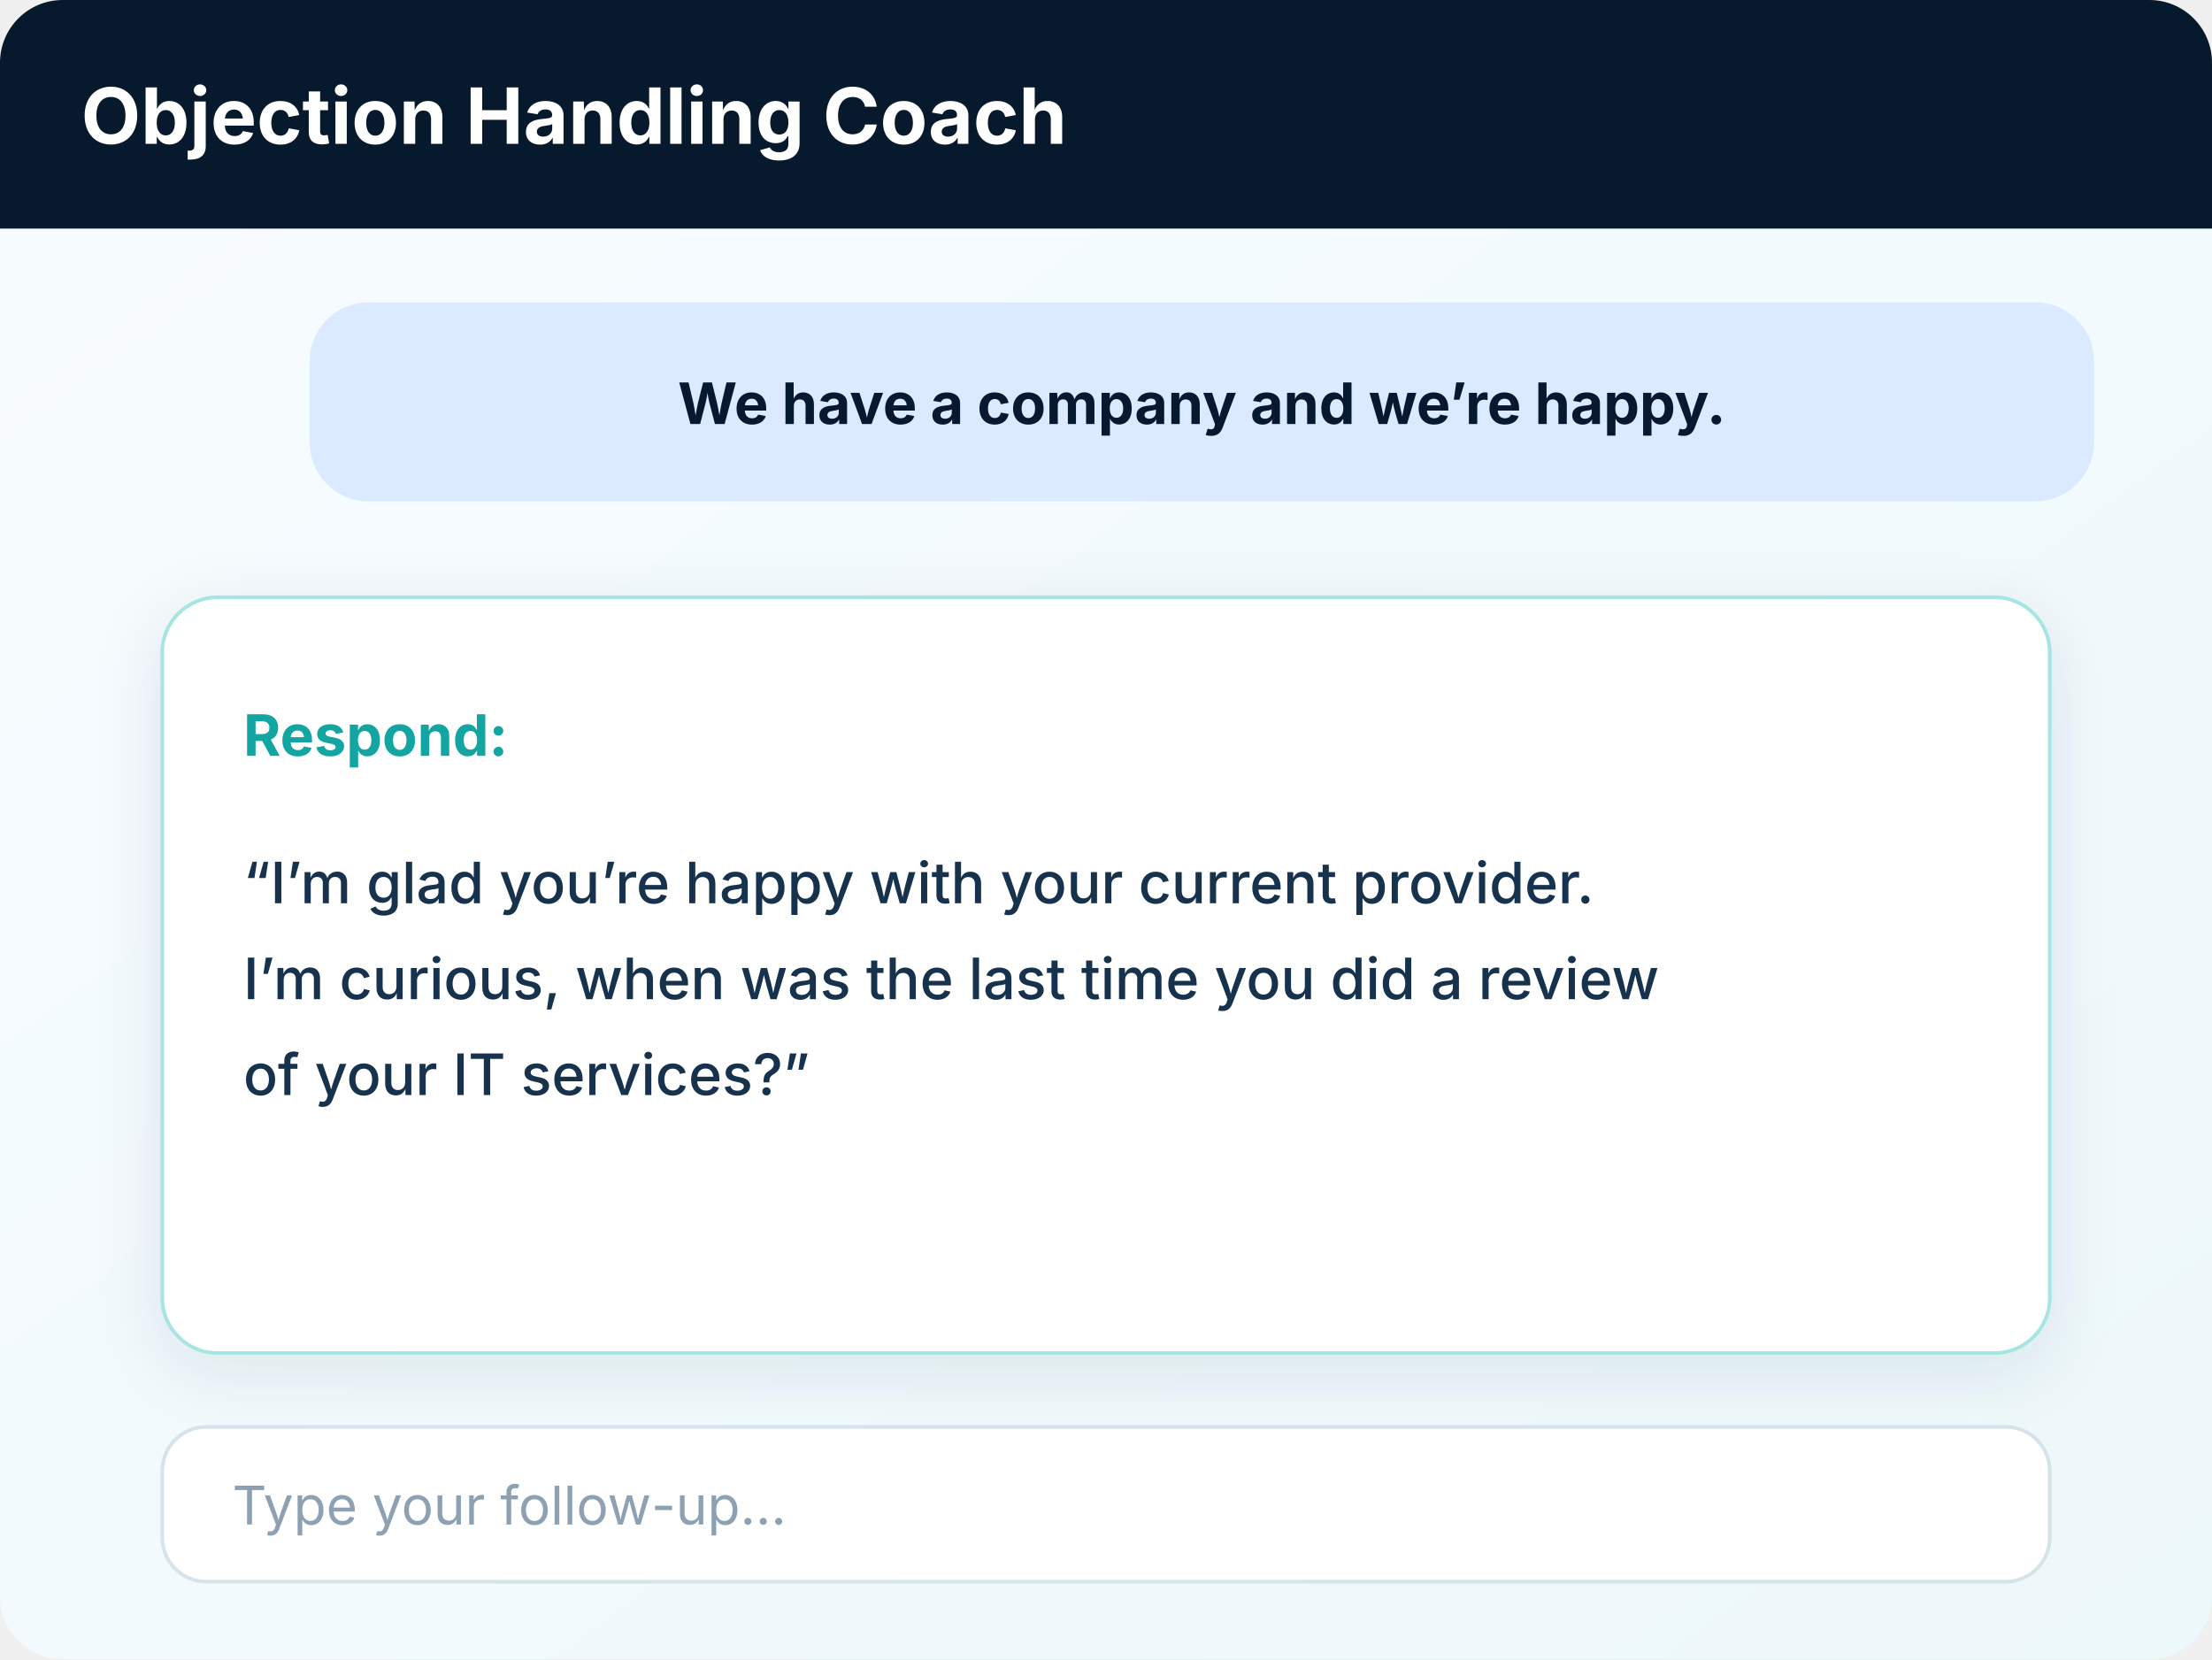
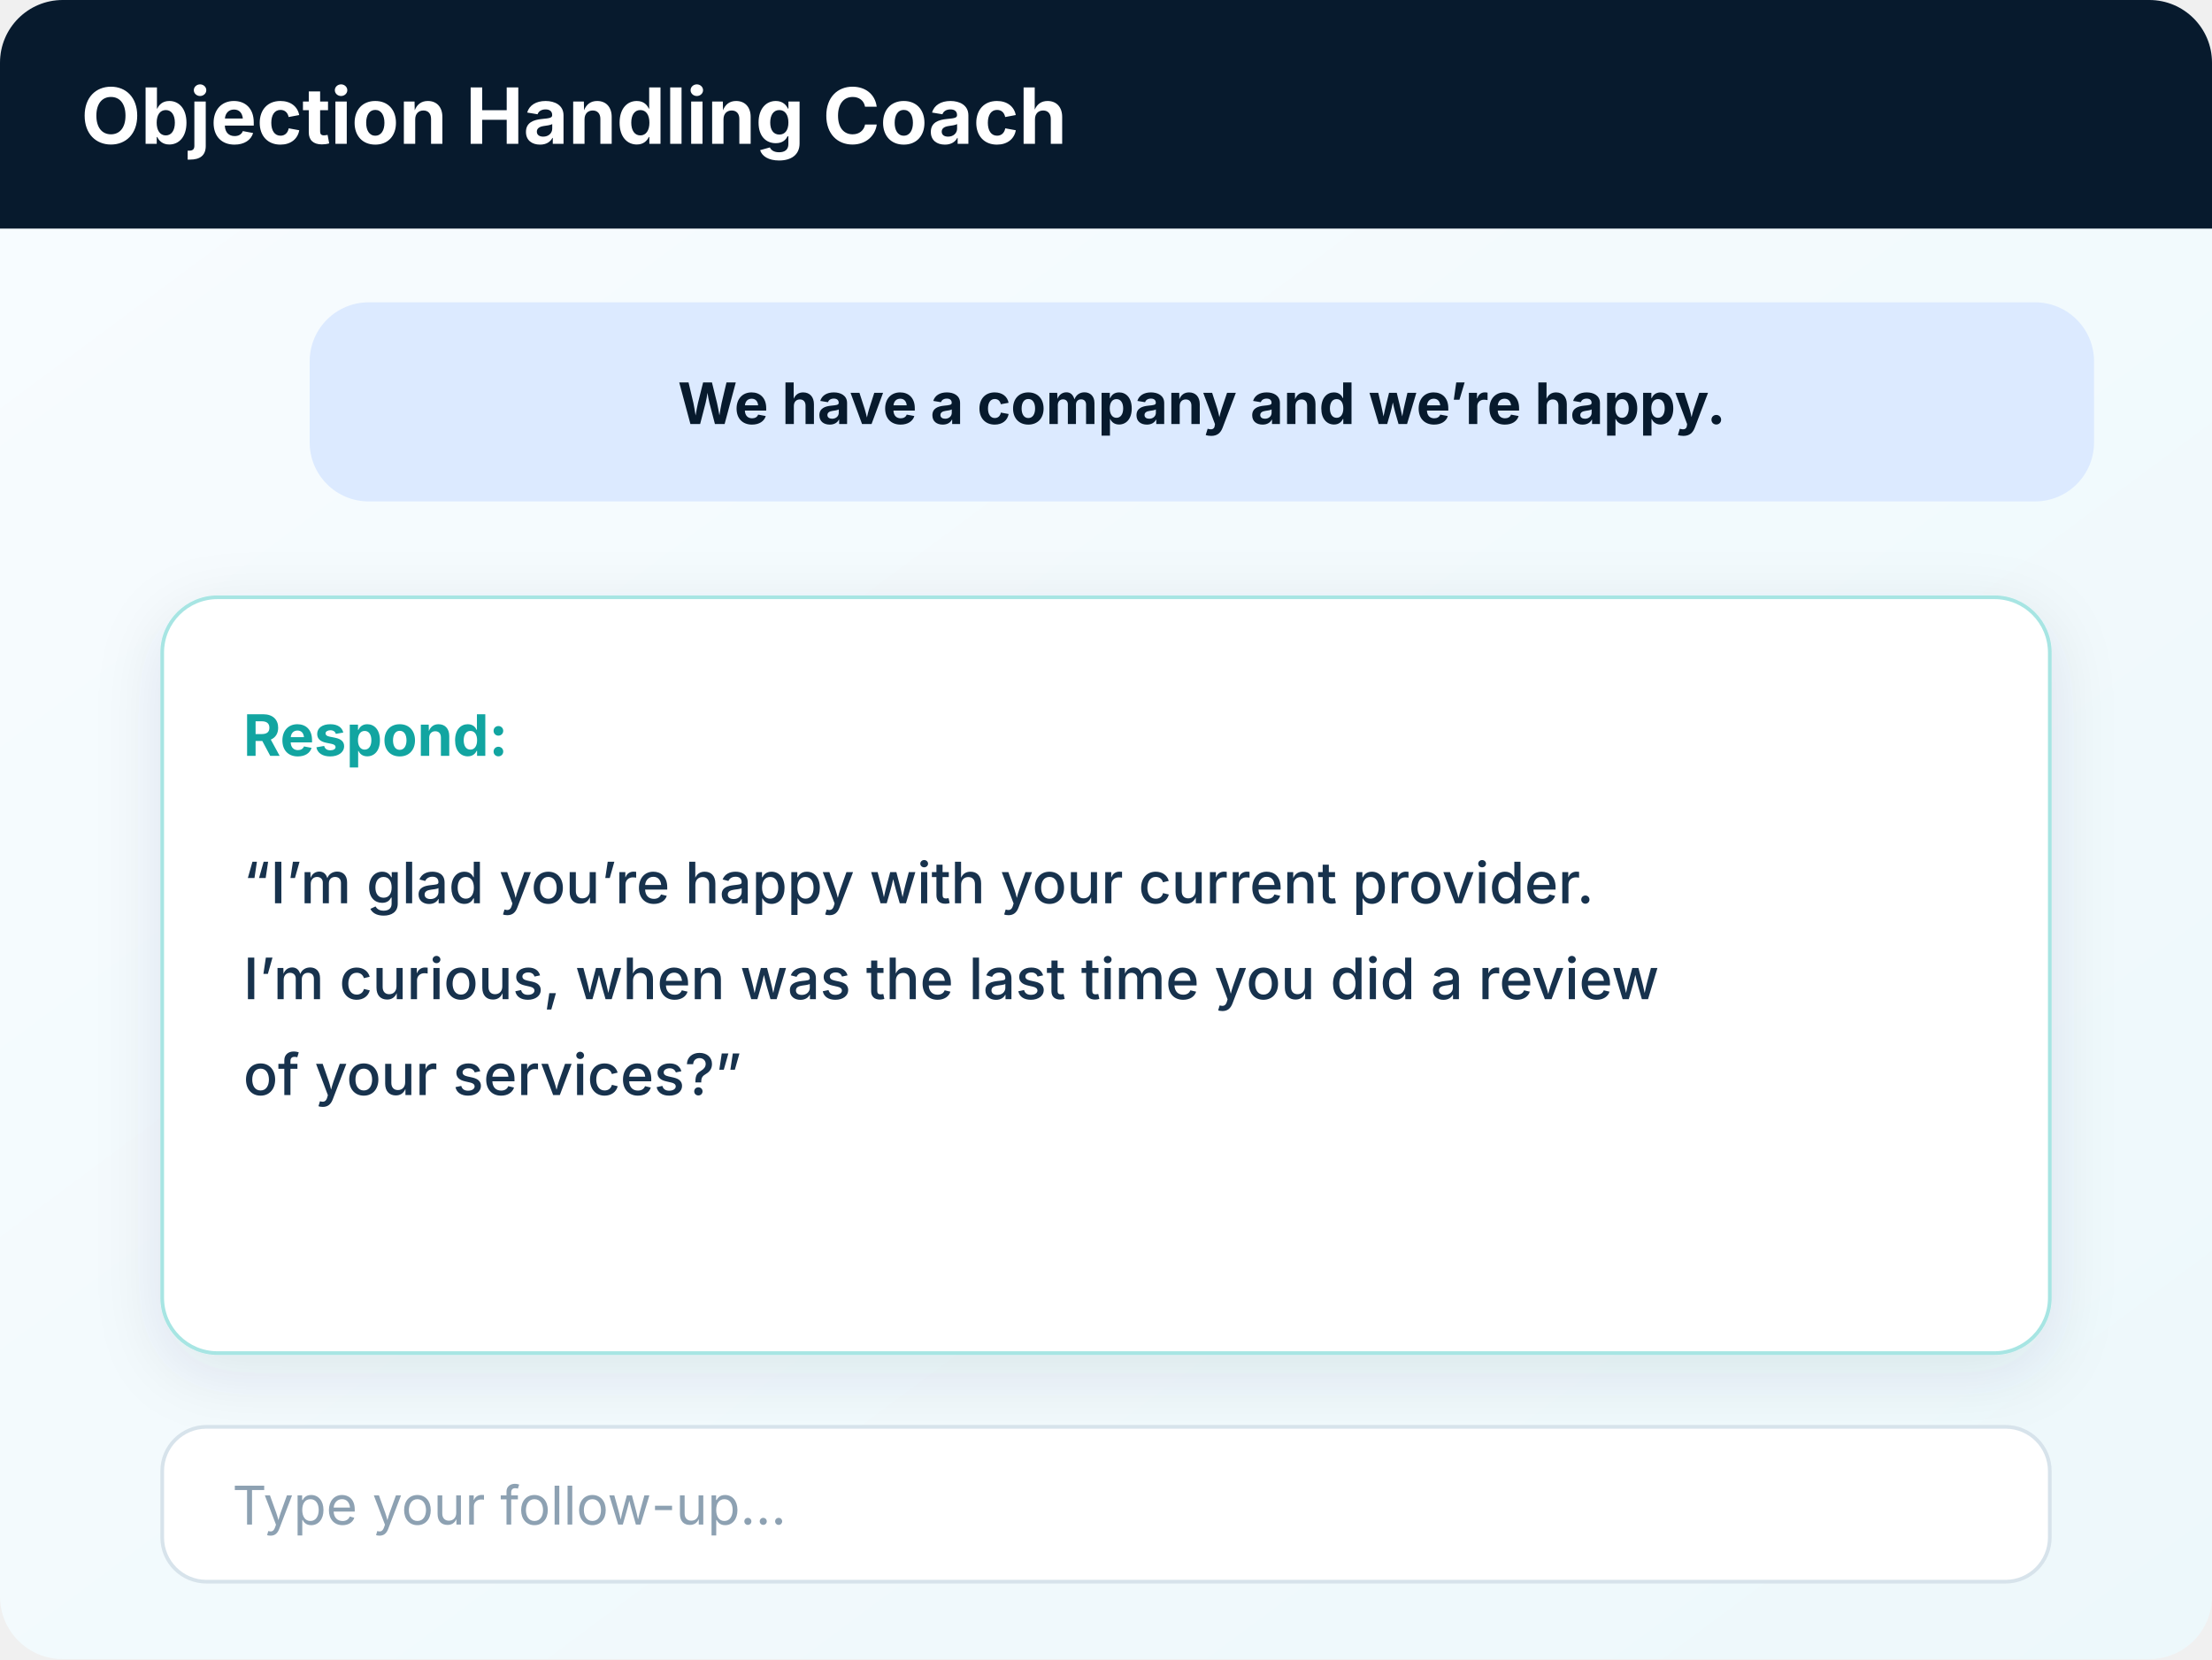
<svg xmlns="http://www.w3.org/2000/svg" viewBox="0 0 1200 900" role="img" aria-labelledby="title desc">
  <defs>
    <filter id="shadow" x="-20%" y="-20%" width="140%" height="140%">
      <feDropShadow dx="0" dy="10" stdDeviation="18" flood-color="#0b2d4a" flood-opacity="0.10" />
    </filter>
    <linearGradient id="bg" x1="0" y1="0" x2="1" y2="1">
      <stop offset="0" stop-color="#f8fcff" />
      <stop offset="1" stop-color="#edf8fb" />
    </linearGradient>
  </defs>
  <rect width="1200" height="900" rx="34" fill="url(#bg)" />
  <path d="M34 0h1132a34 34 0 0 1 34 34v90H0V34A34 34 0 0 1 34 0Z" fill="#071a2d" />
  <text x="44" y="78" fill="#ffffff" font-family="Inter, Arial, sans-serif" font-size="42" font-weight="700">Objection Handling Coach</text>
  <rect x="168" y="164" width="968" height="108" rx="32" fill="#dceaff" />
  <text x="652" y="230" text-anchor="middle" fill="#071a2d" font-family="Inter, Arial, sans-serif" font-size="31" font-weight="700">We have a company and we’re happy.</text>
  <rect x="88" y="324" width="1024" height="410" rx="30" fill="#ffffff" stroke="#a7e5e3" stroke-width="2" filter="url(#shadow)" />
  <text x="132" y="410" fill="#12a5a1" font-family="Inter, Arial, sans-serif" font-size="31" font-weight="700">Respond:</text>
  <text x="132" y="490" fill="#17324d" font-family="Inter, Arial, sans-serif" font-size="31" font-weight="500">
    <tspan x="132" dy="0">“I’m glad you’re happy with your current provider.</tspan>
    <tspan x="132" dy="52">I’m curious, when was the last time you did a review</tspan>
-     <tspan x="132" dy="52">of your IT services?”</tspan>
+     <tspan x="132" dy="52">of your services?”</tspan>
  </text>
  <rect x="88" y="774" width="1024" height="84" rx="24" fill="#ffffff" stroke="#d7e3eb" stroke-width="2" />
  <text x="126" y="827" fill="#8da1b2" font-family="Inter, Arial, sans-serif" font-size="29">Type your follow-up…</text>
</svg>
